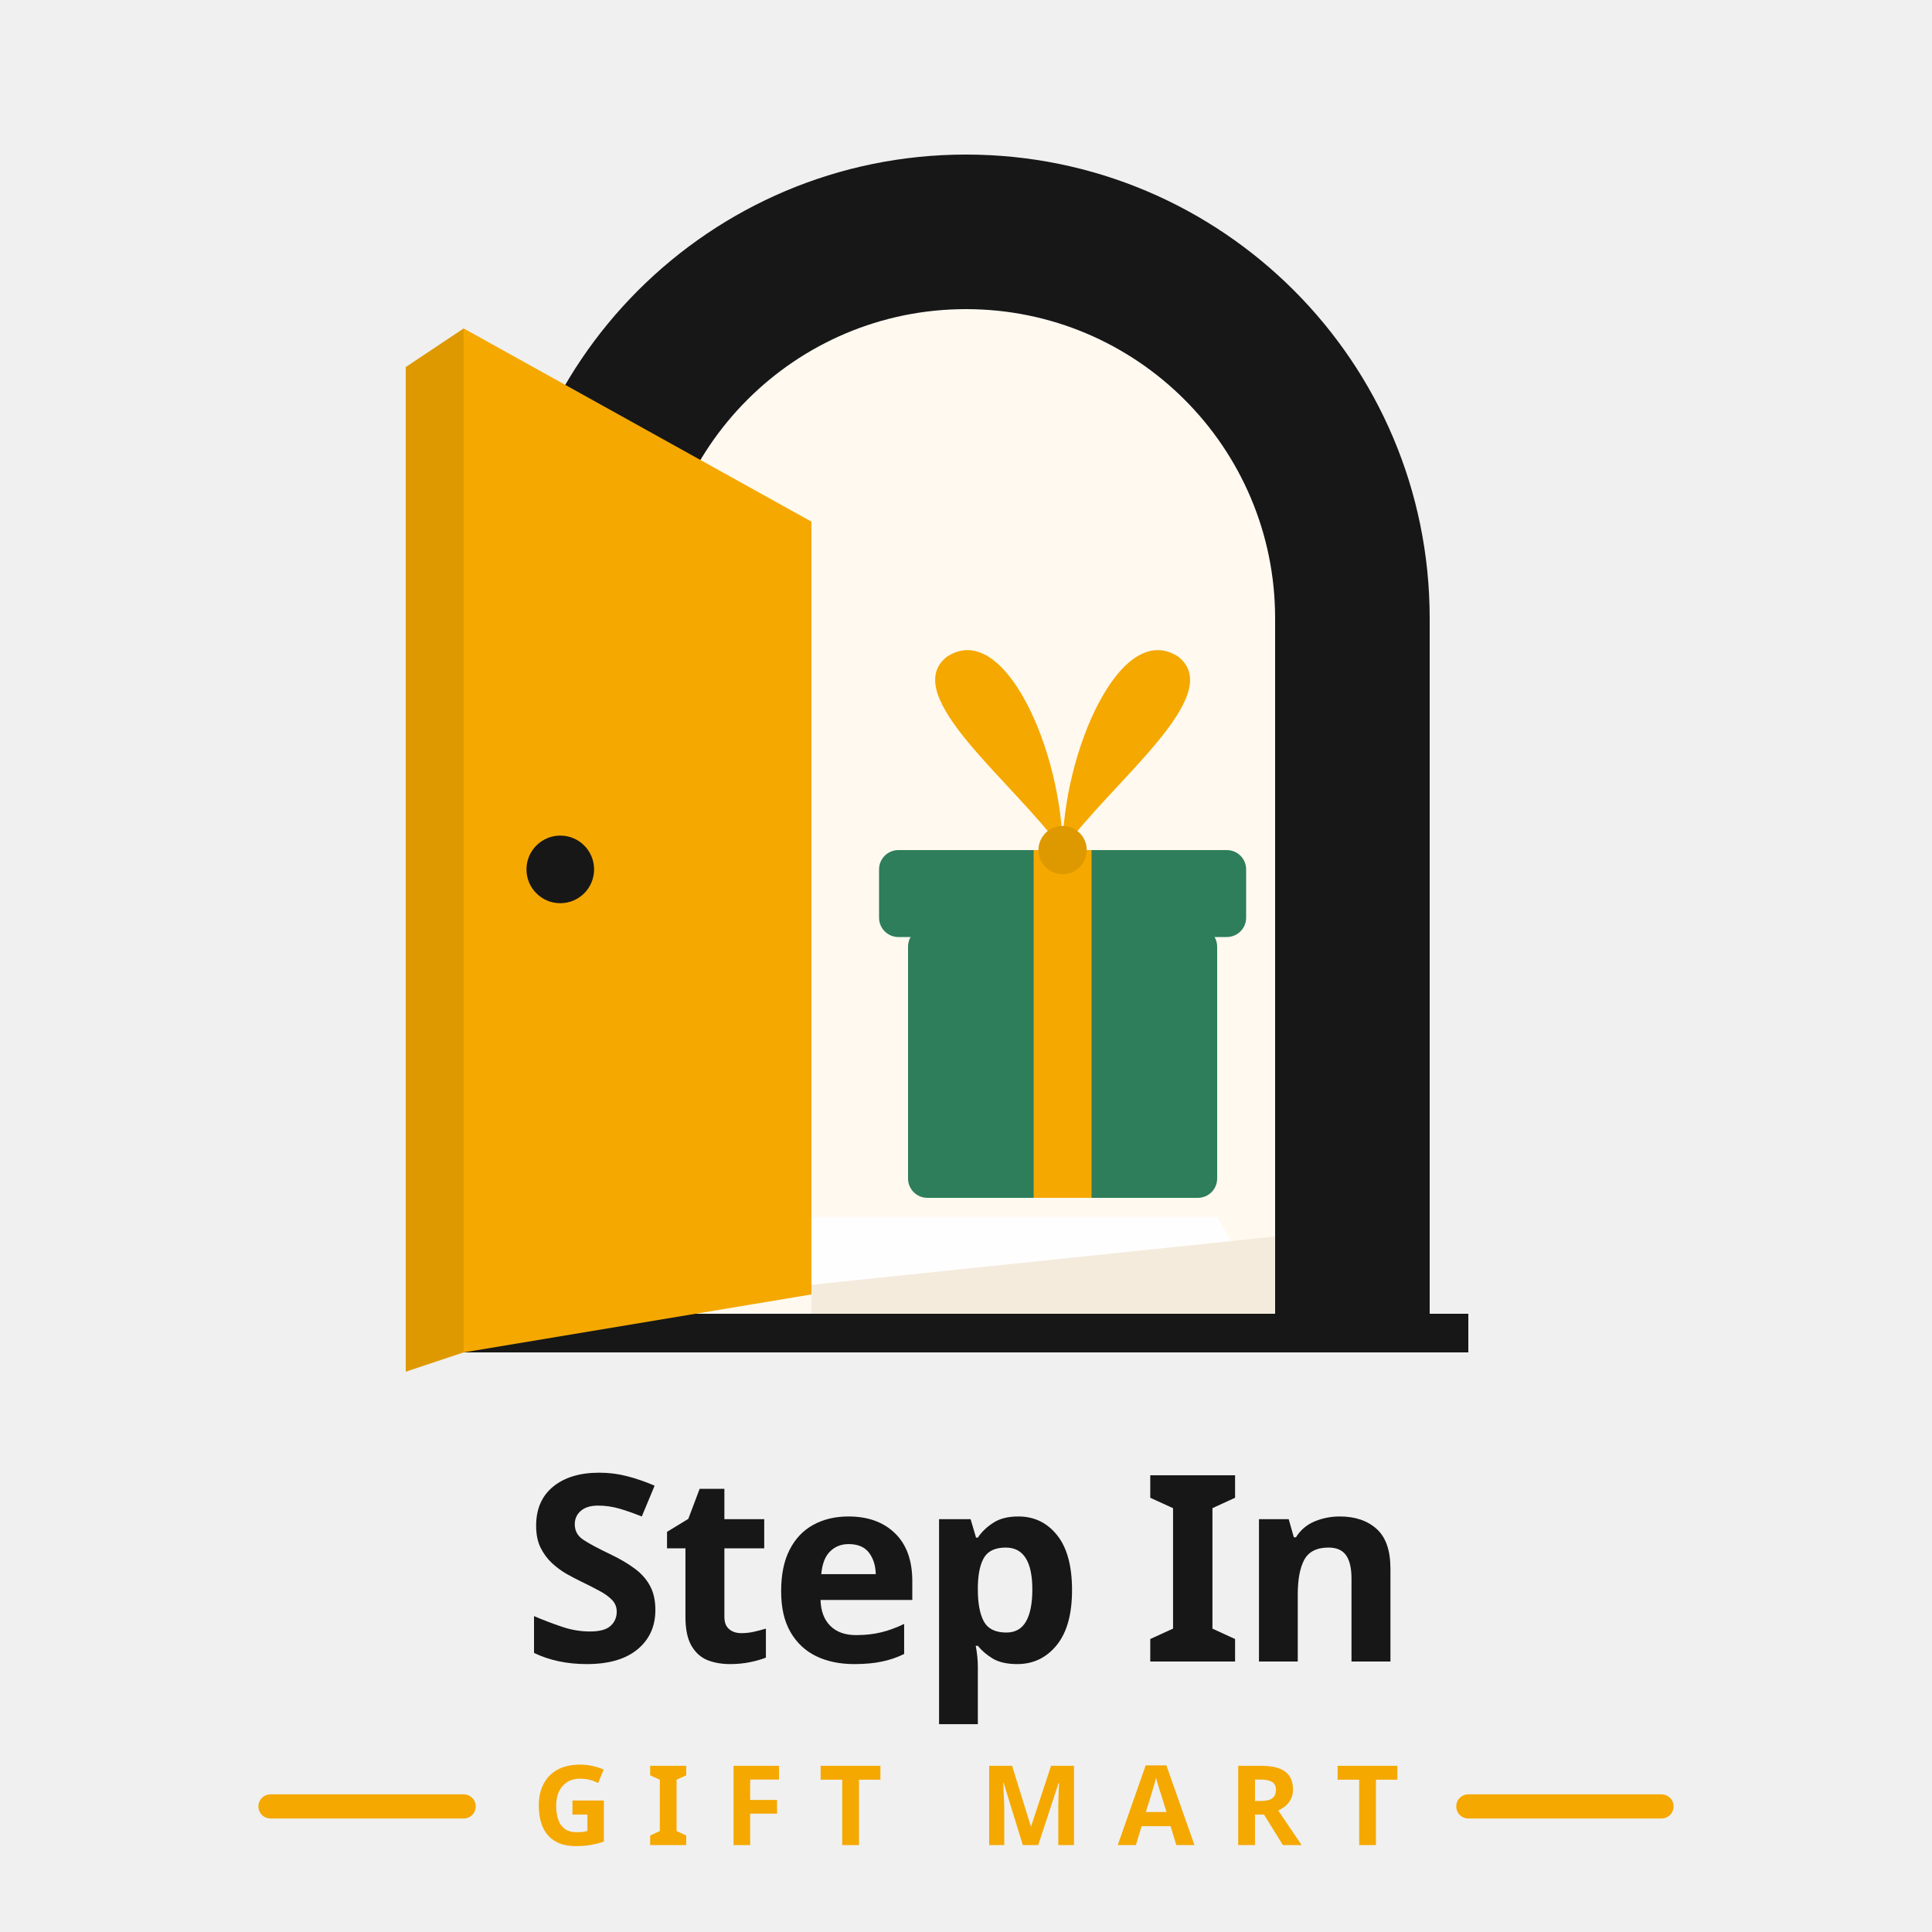
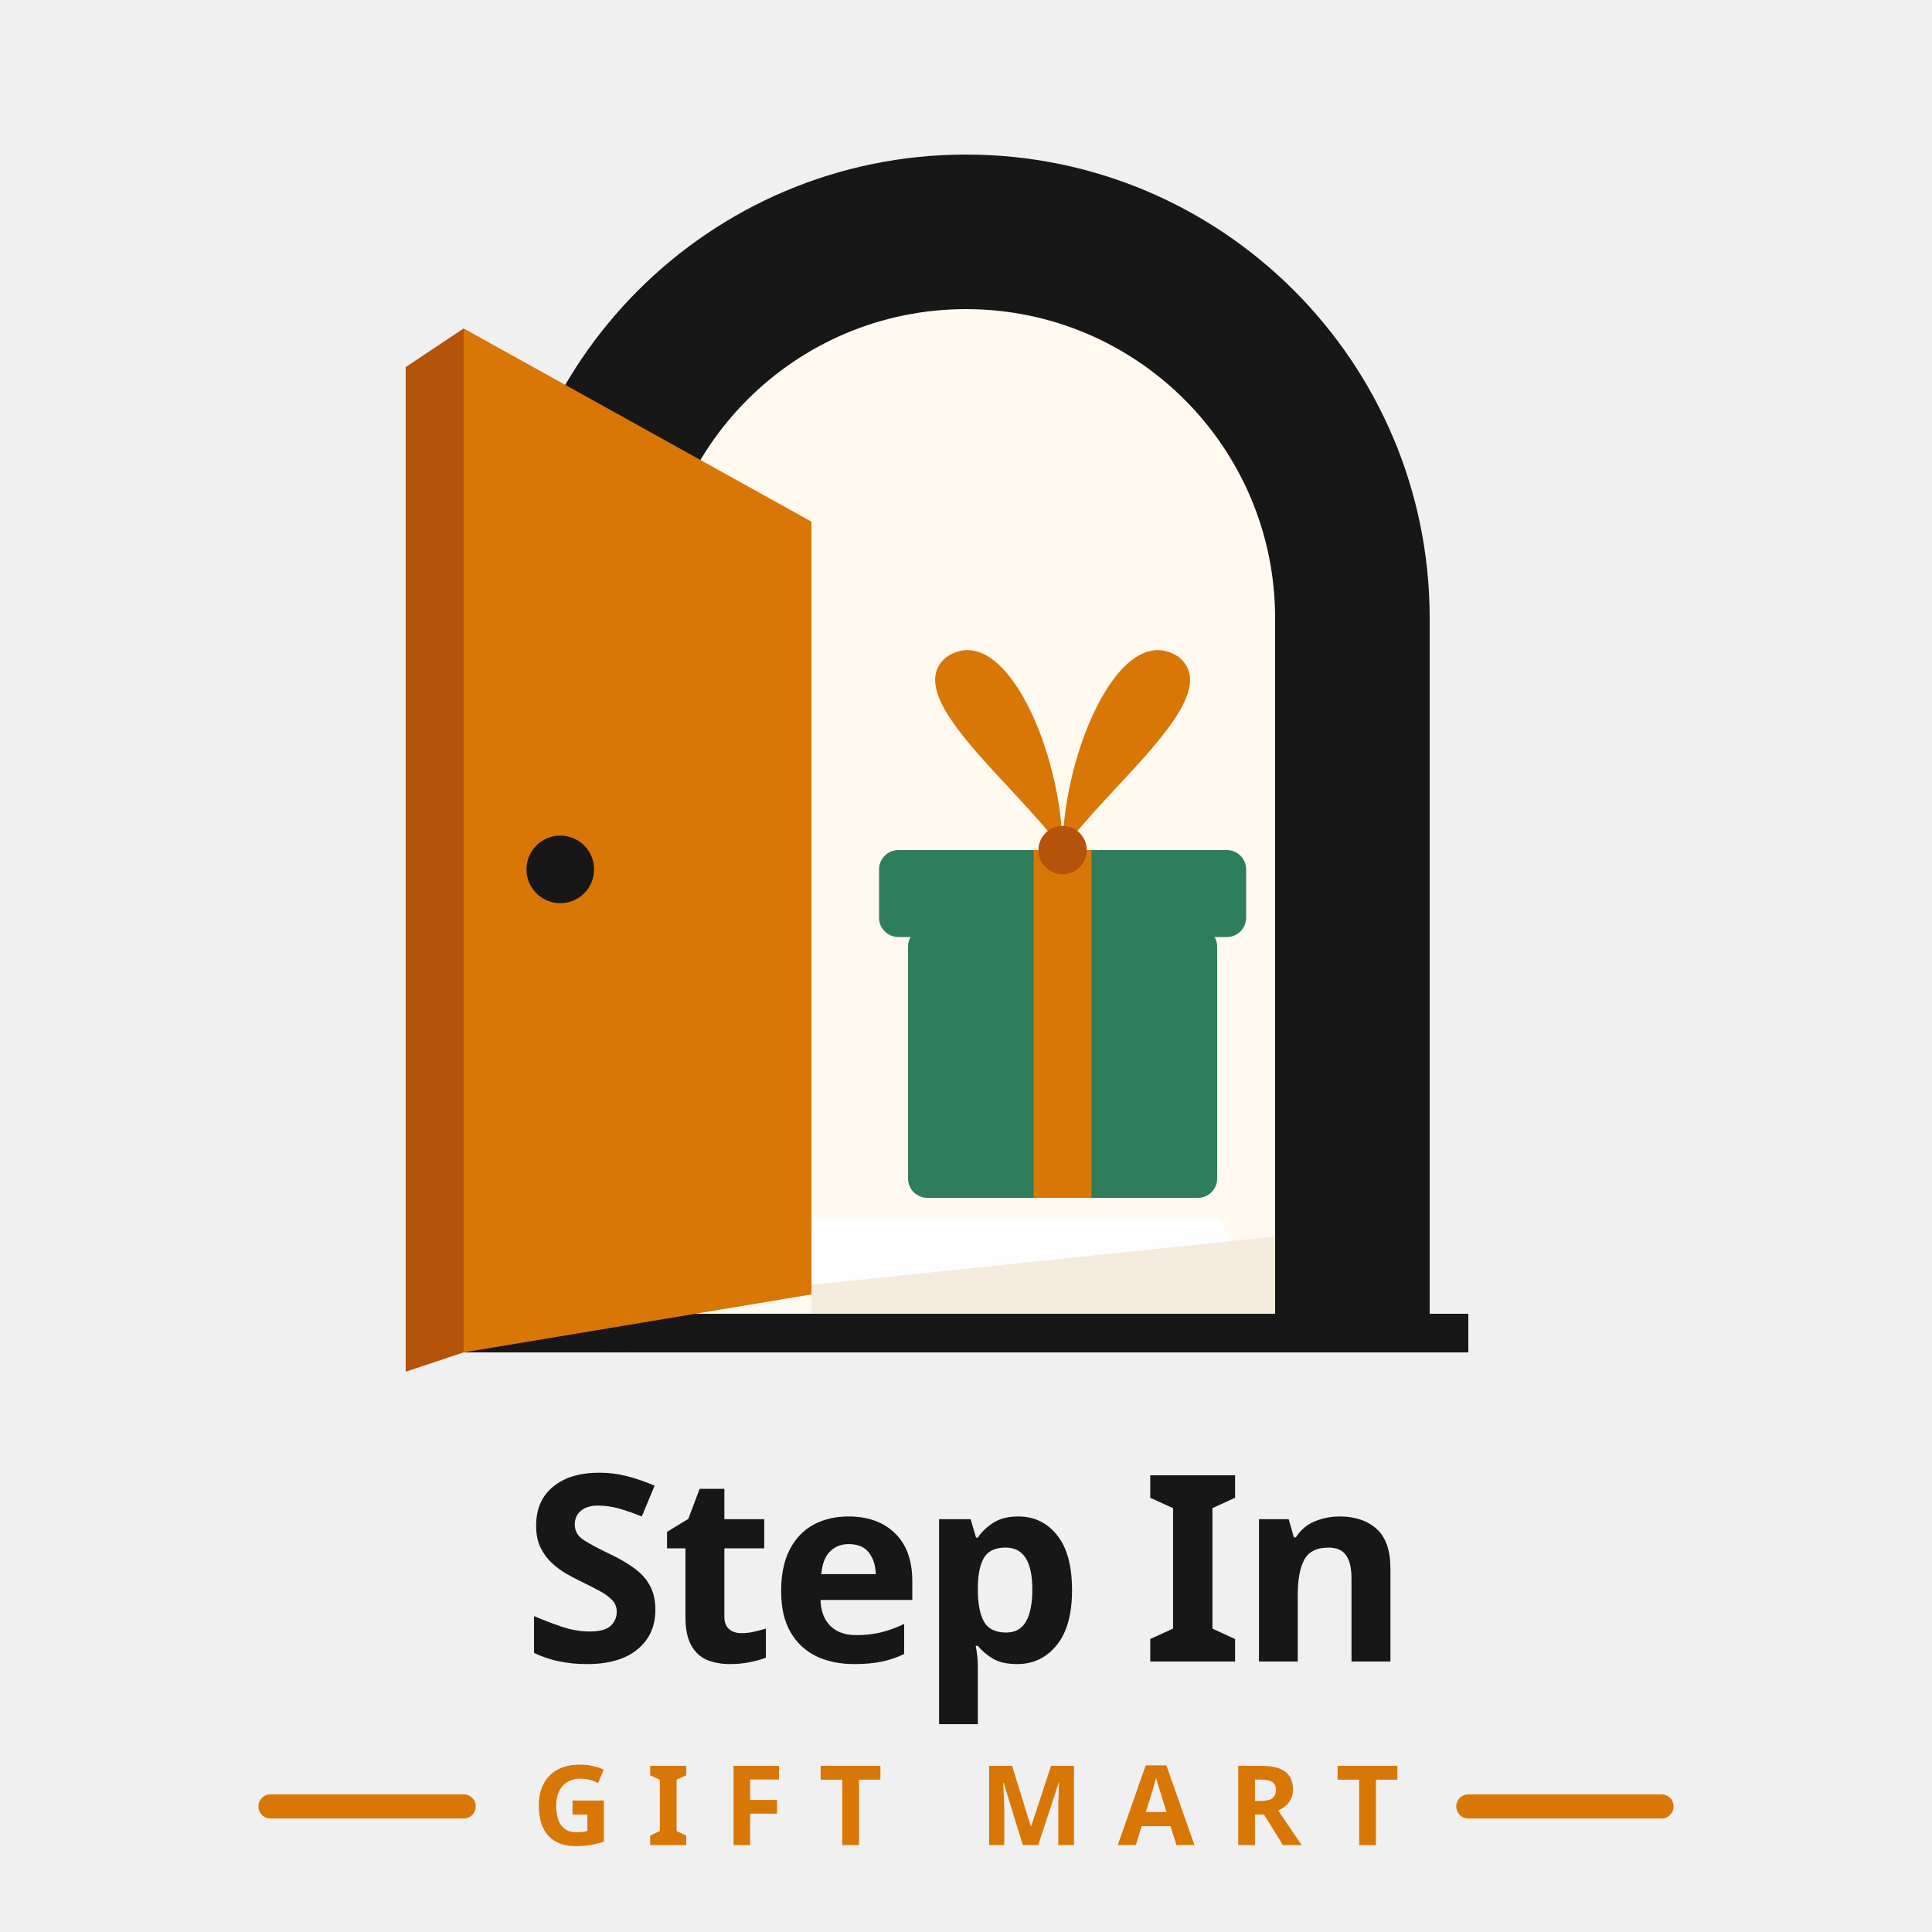
<svg xmlns="http://www.w3.org/2000/svg" width="400" height="400" viewBox="0 0 200 200" fill="none">
  <path d="M 68 136 L 68 64 A 32 32 0 0 1 132 64 L 132 136 Z" fill="#FFF9F0" />
  <path d="M 84 136 L 132 136 L 126 126 L 84 126 Z" fill="#FFFFFF" opacity="0.9" />
  <path d="M 84 136 L 132 136 L 132 128 L 84 133 Z" fill="#F4EBDD" />
  <rect x="94" y="96" width="32" height="28" rx="2" fill="#2E7D5B" />
  <rect x="91" y="88" width="38" height="9" rx="2" fill="#2E7D5B" />
-   <rect x="107" y="88" width="6" height="36" fill="#F5A800" />
-   <path d="M 110 88 C 105 81 93 72 98 68 C 104 64 110 78 110 88 Z" fill="#F5A800" />
-   <path d="M 110 88 C 115 81 127 72 122 68 C 116 64 110 78 110 88 Z" fill="#F5A800" />
-   <circle cx="110" cy="88" r="2.5" fill="#df9900" />
+   <rect x="107" y="88" width="6" height="36" fill="rgb(217, 119, 6)" />
+   <path d="M 110 88 C 105 81 93 72 98 68 C 104 64 110 78 110 88 Z" fill="rgb(217, 119, 6)" />
+   <path d="M 110 88 C 115 81 127 72 122 68 C 116 64 110 78 110 88 Z" fill="rgb(217, 119, 6)" />
+   <circle cx="110" cy="88" r="2.5" fill="#B45309" />
  <path d="M 52 136 L 52 64 A 48 48 0 0 1 148 64 L 148 136 L 152 136 L 152 140 L 48 140 L 48 136 L 52 136 Z            M 68 136 L 132 136 L 132 64 A 32 32 0 0 0 68 64 L 68 136 Z" fill="#171717" fill-rule="evenodd" />
  <path d="M 48 140 L 152 140 L 148 136 L 52 136 Z" fill="#171717" />
  <path d="M 60 140 L 148 140 L 148 136 L 84 136 Z" fill="#171717" opacity="0.9" />
-   <path d="M 42 38 L 48 34 L 48 140 L 42 142 Z" fill="#df9900" />
-   <path d="M 48 34 L 84 54 L 84 134 L 48 140 Z" fill="#F5A800" />
+   <path d="M 42 38 L 48 34 L 48 140 L 42 142 Z" fill="#B45309" />
+   <path d="M 48 34 L 84 54 L 84 134 L 48 140 Z" fill="rgb(217, 119, 6)" />
  <circle cx="58" cy="90" r="3.5" fill="#171717" />
  <text x="100" y="172" text-anchor="middle" font-family="'Poppins', sans-serif" font-size="27" font-weight="800" fill="#171717" letter-spacing="-0.5">Step In</text>
-   <line x1="28" y1="187" x2="48" y2="187" stroke="#F5A800" stroke-width="2.5" stroke-linecap="round" />
-   <text x="100" y="191" text-anchor="middle" font-family="'Poppins', sans-serif" font-size="11.5" font-weight="700" fill="#F5A800" letter-spacing="3.5">GIFT MART</text>
-   <line x1="152" y1="187" x2="172" y2="187" stroke="#F5A800" stroke-width="2.5" stroke-linecap="round" />
+   <line x1="28" y1="187" x2="48" y2="187" stroke="rgb(217, 119, 6)" stroke-width="2.5" stroke-linecap="round" />
+   <text x="100" y="191" text-anchor="middle" font-family="'Poppins', sans-serif" font-size="11.5" font-weight="700" fill="rgb(217, 119, 6)" letter-spacing="3.5">GIFT MART</text>
+   <line x1="152" y1="187" x2="172" y2="187" stroke="rgb(217, 119, 6)" stroke-width="2.5" stroke-linecap="round" />
</svg>
